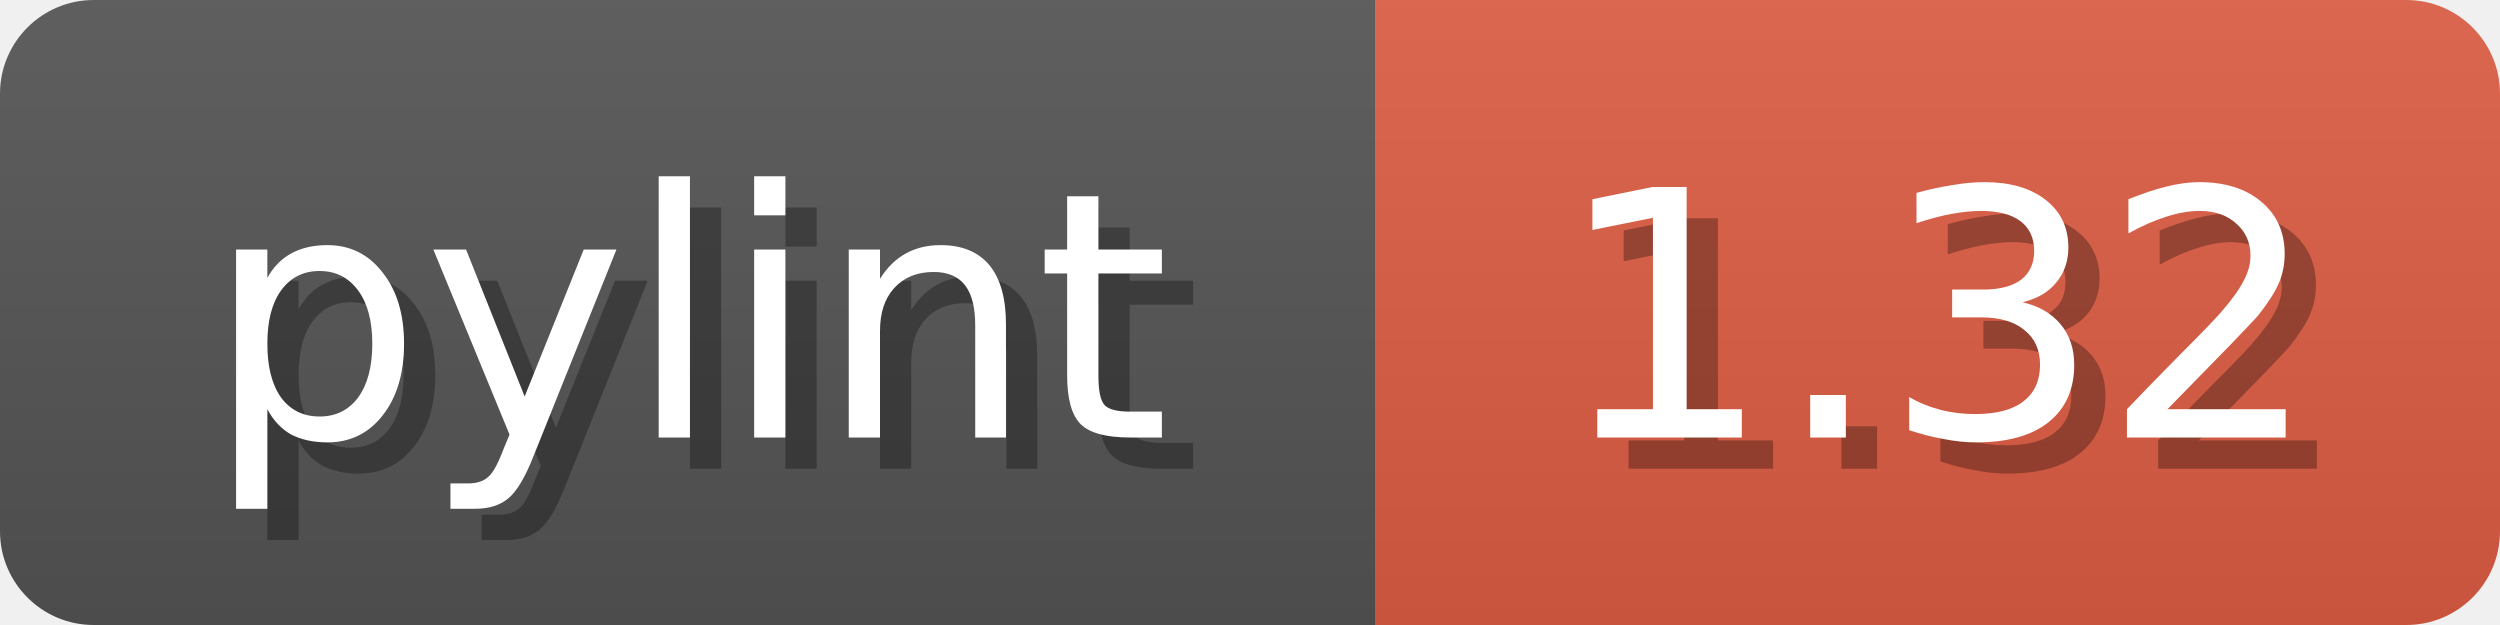
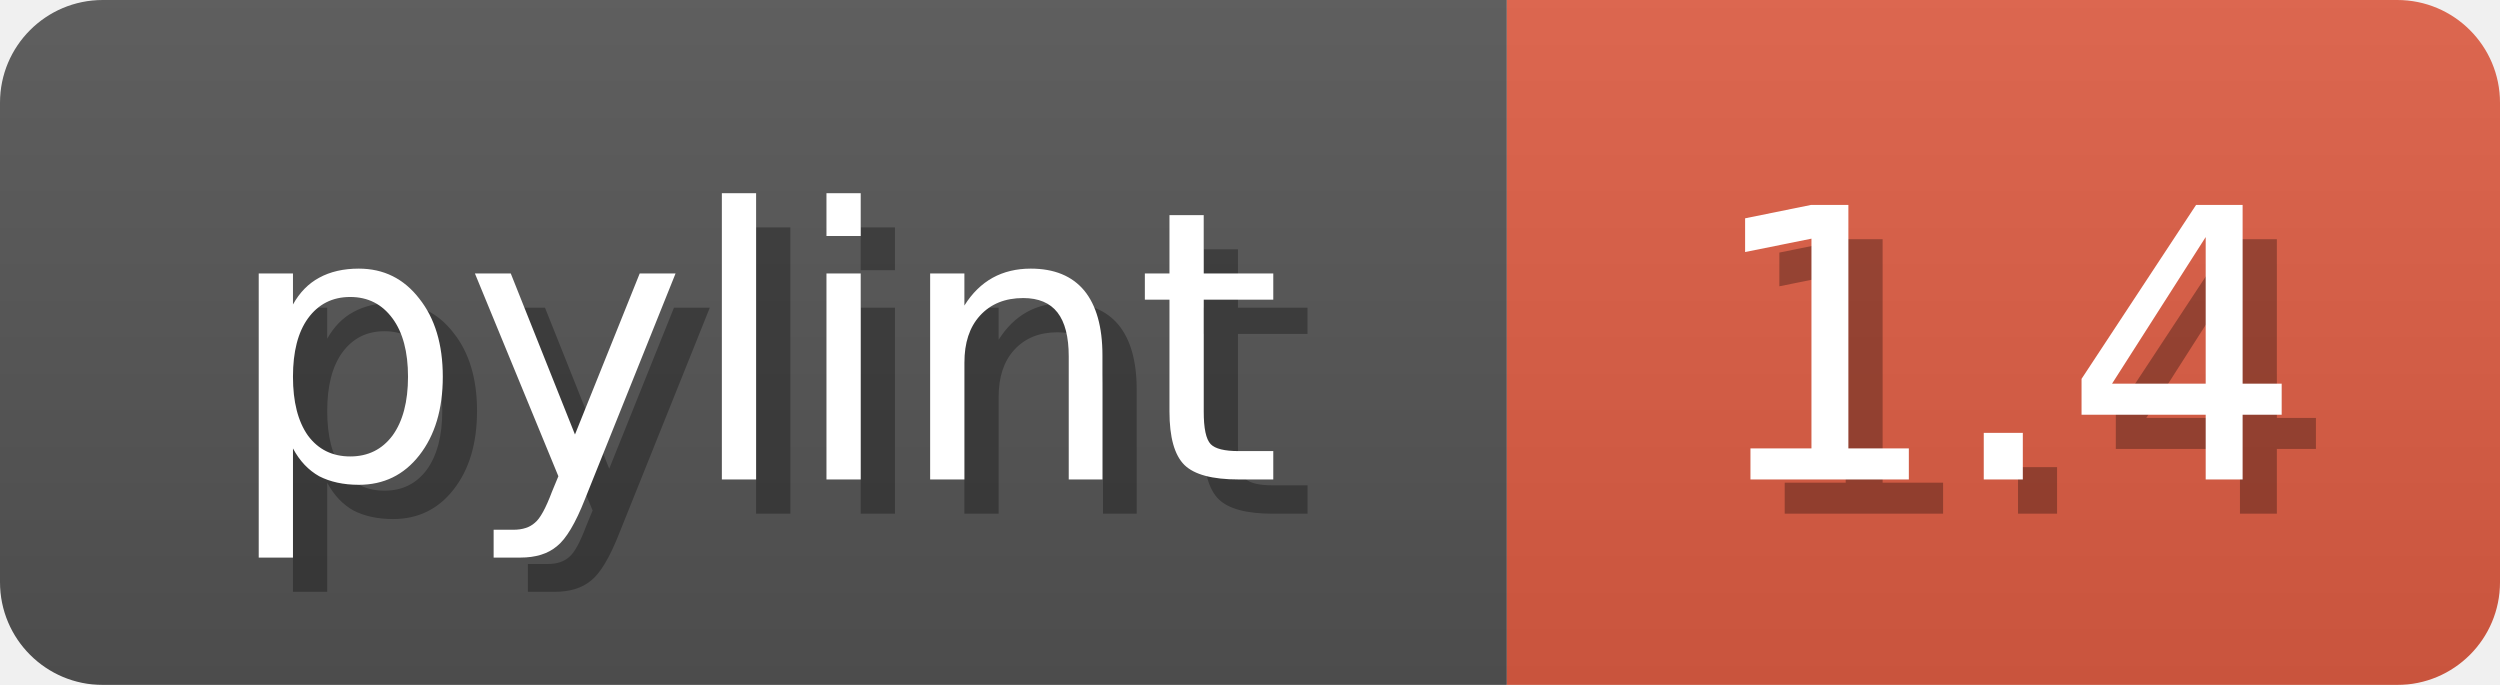
- <svg xmlns="http://www.w3.org/2000/svg" width="80" height="20">
+ <svg xmlns="http://www.w3.org/2000/svg" width="73" height="20">
  <linearGradient id="b" x2="0" y2="100%">
    <stop offset="0" stop-color="#bbb" stop-opacity=".1" />
    <stop offset="1" stop-opacity=".1" />
  </linearGradient>
  <mask id="anybadge_1">
-     <rect width="80" height="20" rx="3" fill="#fff" />
+     <rect width="73" height="20" rx="3" fill="#fff" />
  </mask>
  <g mask="url(#anybadge_1)">
    <path fill="#555" d="M0 0h44v20H0z" />
-     <path fill="#e05d44" d="M44 0h36v20H44z" />
-     <path fill="url(#b)" d="M0 0h80v20H0z" />
+     <path fill="#e05d44" d="M44 0h29v20H44z" />
+     <path fill="url(#b)" d="M0 0h73v20H0z" />
  </g>
  <g fill="#fff" text-anchor="middle" font-family="DejaVu Sans,Verdana,Geneva,sans-serif" font-size="11">
    <text x="23.0" y="15" fill="#010101" fill-opacity=".3">pylint</text>
    <text x="22.0" y="14">pylint</text>
  </g>
  <g fill="#fff" text-anchor="middle" font-family="DejaVu Sans,Verdana,Geneva,sans-serif" font-size="11">
-     <text x="63.0" y="15" fill="#010101" fill-opacity=".3">1.32</text>
-     <text x="62.0" y="14">1.32</text>
+     <text x="59.5" y="15" fill="#010101" fill-opacity=".3">1.4</text>
+     <text x="58.5" y="14">1.4</text>
  </g>
</svg>
